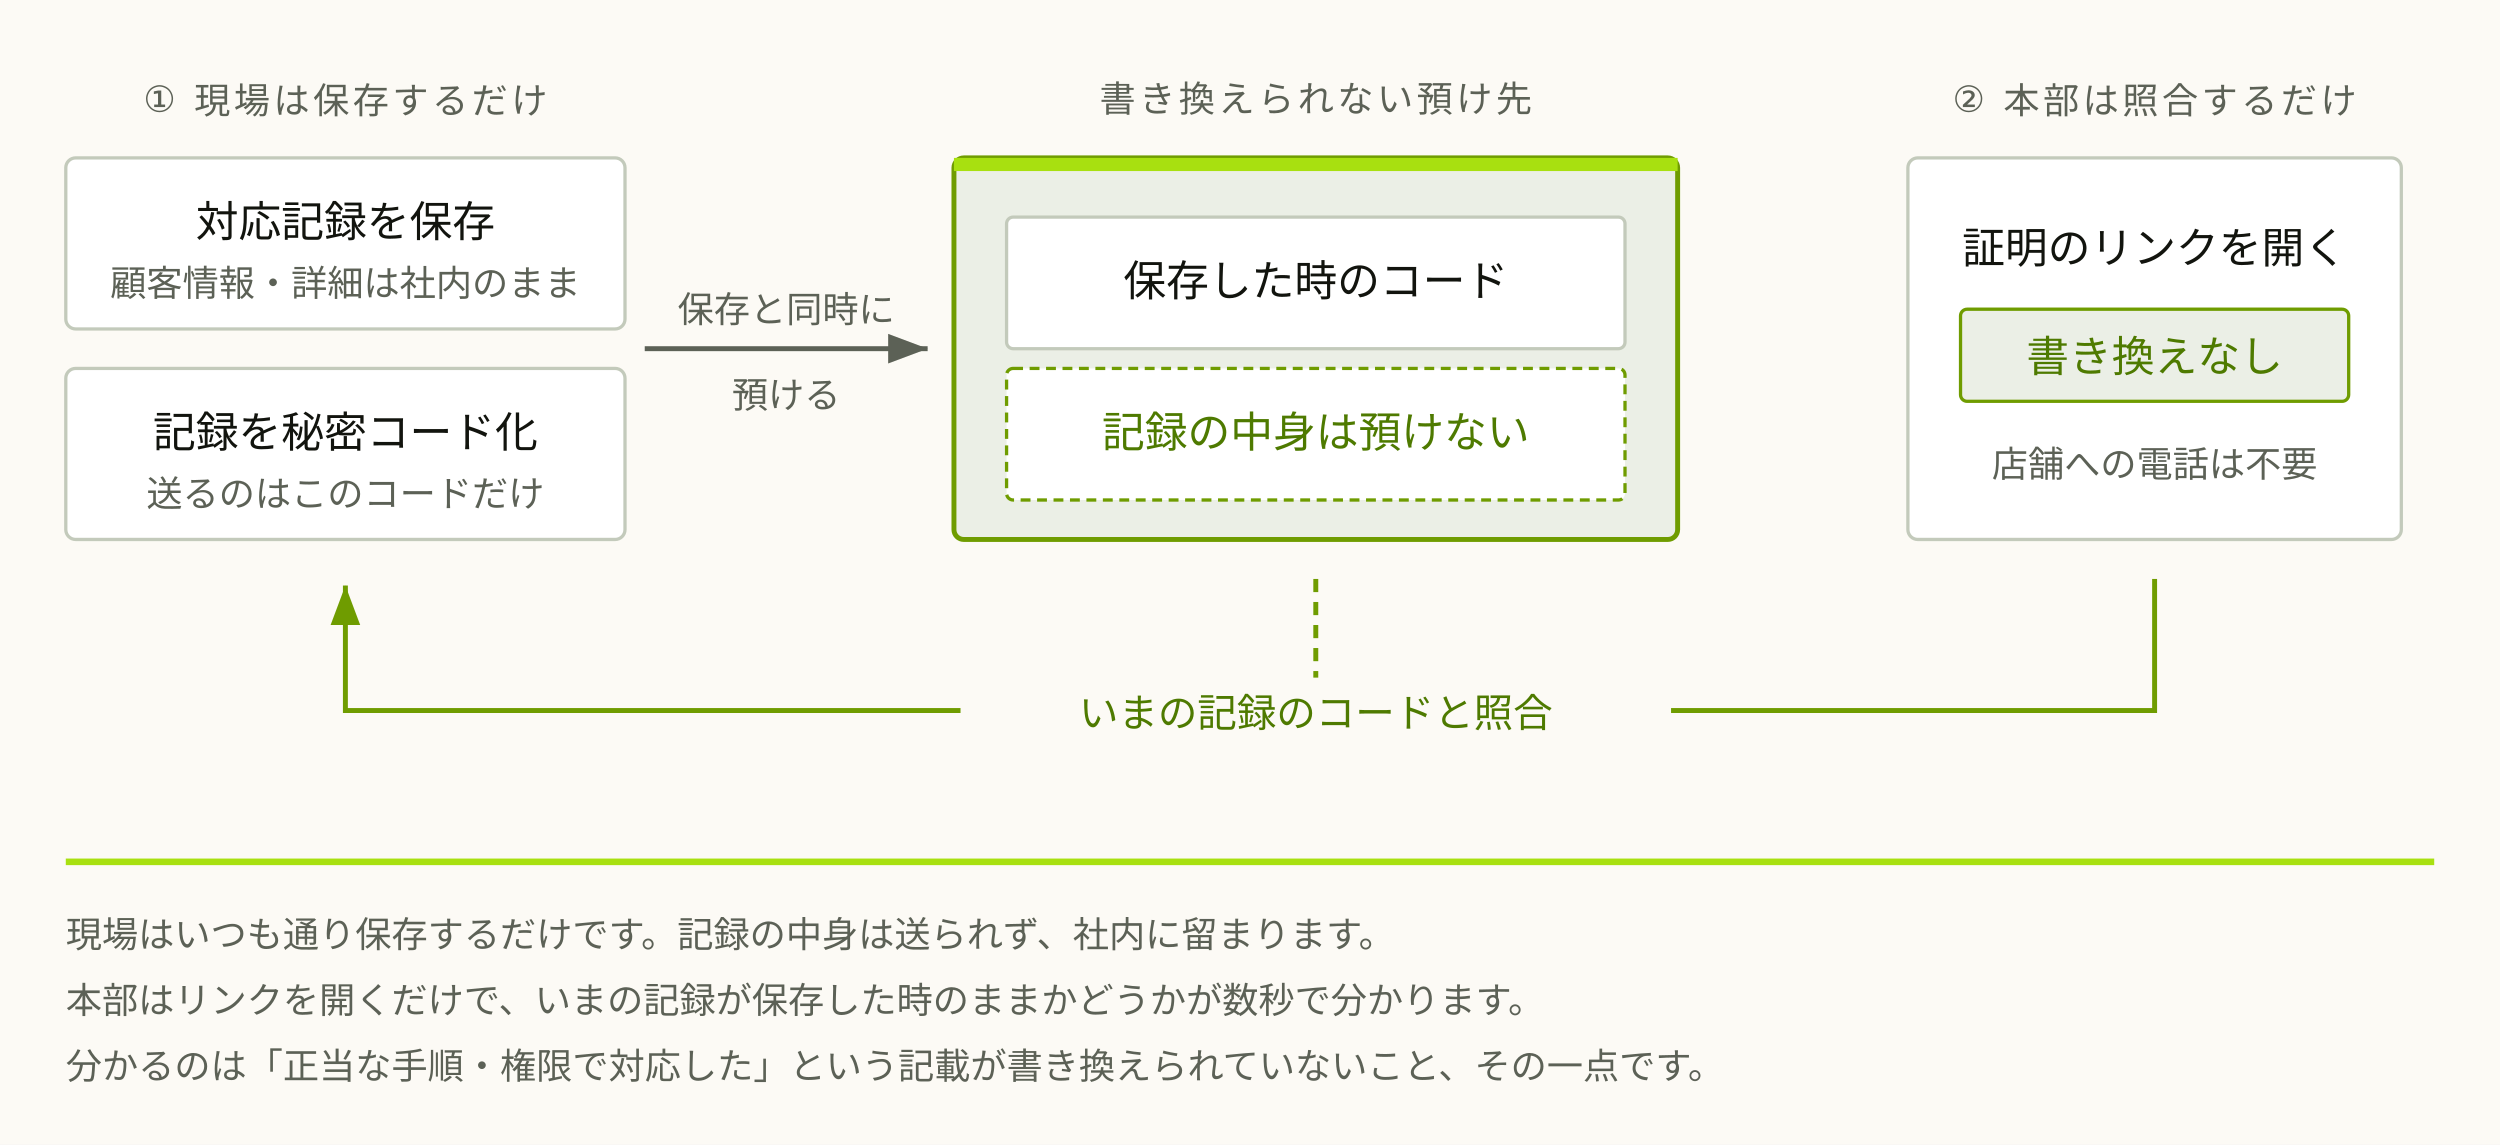
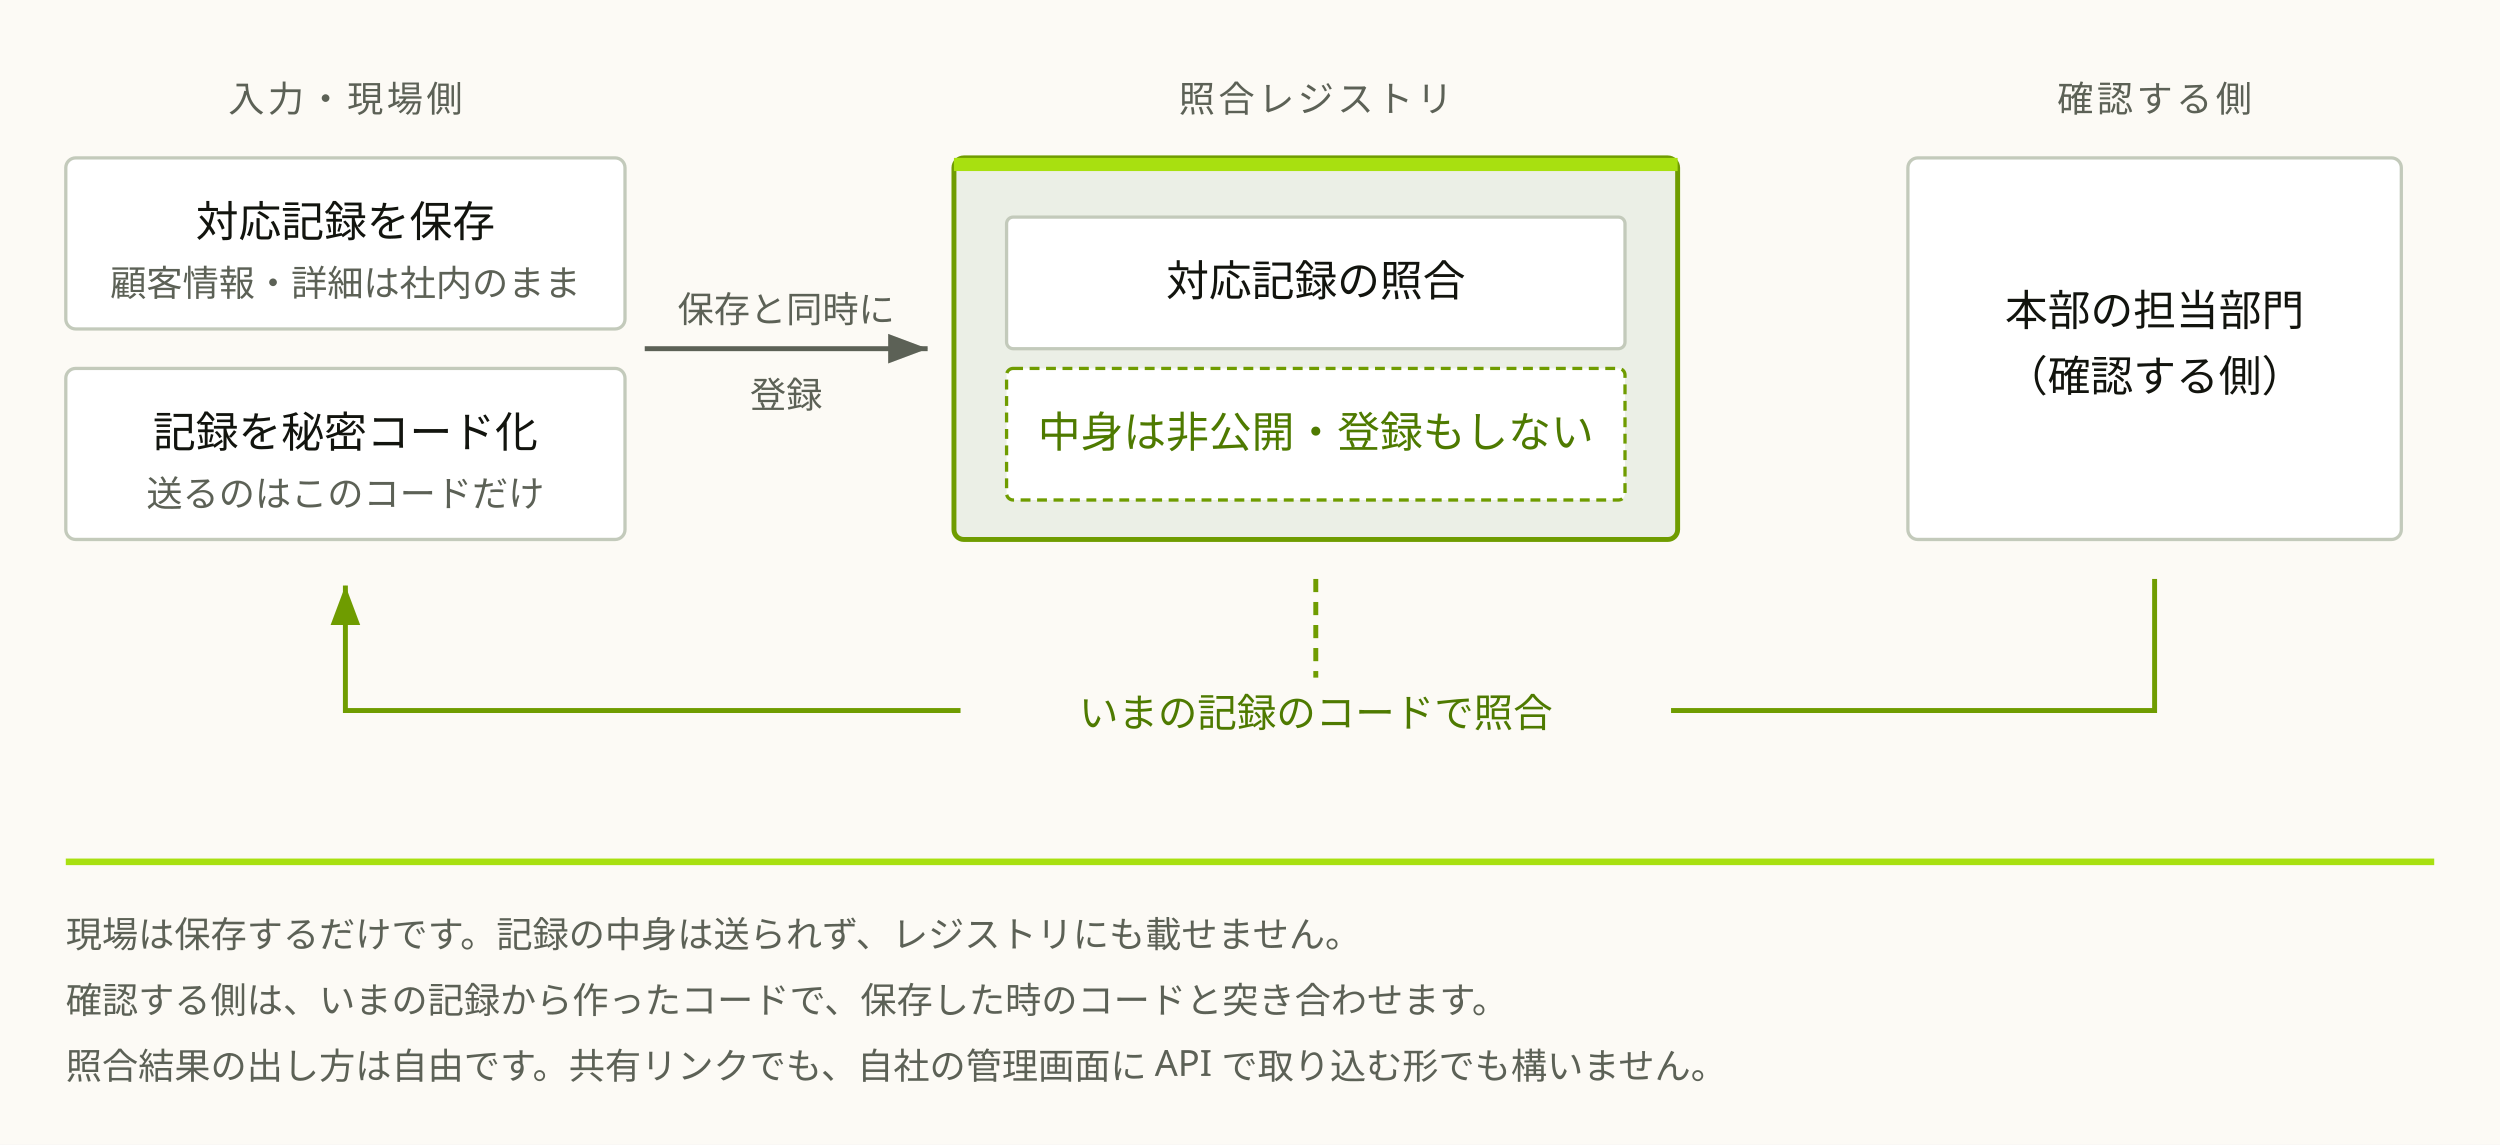
<svg xmlns="http://www.w3.org/2000/svg" viewBox="0 0 760 348" width="760" height="348" role="img" aria-labelledby="fig1title fig1desc">
  <defs>
    <style>
.t{font-family:"Space Grotesk","Noto Sans JP","Hiragino Sans","Yu Gothic",sans-serif}
.lbl{font-family:"Space Grotesk","Noto Sans JP","Hiragino Sans",sans-serif;font-size:11px;letter-spacing:1.05px;fill:#5c6156}
</style>
    <marker id="ir-ah" markerWidth="9" markerHeight="9" refX="8" refY="3" orient="auto">
      <path d="M0,0 L8,3 L0,6 z" fill="#5c6156" />
    </marker>
    <marker id="ir-ah2" markerWidth="9" markerHeight="9" refX="8" refY="3" orient="auto">
      <path d="M0,0 L8,3 L0,6 z" fill="#6f9c00" />
    </marker>
  </defs>
  <rect x="0" y="0" width="760" height="348" fill="#fcfaf5" />
-   <text class="lbl" x="105" y="34" text-anchor="middle">① 現場は保存するだけ</text>
+   <text class="lbl" x="105" y="34" text-anchor="middle">入力・現場側</text>
  <rect x="20" y="48" width="170" height="52" rx="3" fill="#ffffff" stroke="#c3cabb" stroke-width="1" />
  <text class="t" x="105" y="72" text-anchor="middle" font-size="13" fill="#12140e">対応記録を保存</text>
  <text class="t" x="105" y="90" text-anchor="middle" font-size="11" fill="#5c6156">顧客情報・詳細は社内のまま</text>
  <rect x="20" y="112" width="170" height="52" rx="3" fill="#ffffff" stroke="#c3cabb" stroke-width="1" />
  <text class="t" x="105" y="136" text-anchor="middle" font-size="13" fill="#12140e">記録を秘密コード化</text>
  <text class="t" x="105" y="154" text-anchor="middle" font-size="11" fill="#5c6156">送るのはこのコードだけ</text>
-   <text class="lbl" x="400" y="34" text-anchor="middle">書き換えられない預け先</text>
+   <text class="lbl" x="400" y="34" text-anchor="middle">照合レジストリ</text>
  <rect x="290" y="48" width="220" height="116" rx="3" fill="#ebefe6" stroke="#6f9c00" stroke-width="1.5" />
  <rect x="290" y="48" width="220" height="4" fill="#a8e010" />
  <rect x="306" y="66" width="188" height="40" rx="2" fill="#ffffff" stroke="#c3cabb" stroke-width="1" />
-   <text class="t" x="400" y="90" text-anchor="middle" font-size="13" fill="#12140e">保存した時のコード</text>
+   <text class="t" x="400" y="90" text-anchor="middle" font-size="13" fill="#12140e">対応記録の照合</text>
  <rect x="306" y="112" width="188" height="40" rx="2" fill="#ffffff" stroke="#6f9c00" stroke-width="1" stroke-dasharray="3 2" />
-   <text class="t" x="400" y="136" text-anchor="middle" font-size="13" fill="#4e7a00">記録の中身は預けない</text>
-   <text class="lbl" x="655" y="34" text-anchor="middle">② 本部は照合するだけ</text>
+   <text class="t" x="400" y="136" text-anchor="middle" font-size="13" fill="#4e7a00">中身は非公開・登録もしない</text>
+   <text class="lbl" x="655" y="34" text-anchor="middle">確認する側</text>
  <rect x="580" y="48" width="150" height="116" rx="3" fill="#ffffff" stroke="#c3cabb" stroke-width="1" />
-   <text class="t" x="655" y="80" text-anchor="middle" font-size="13" fill="#12140e">証明のリンクを開く</text>
-   <rect x="596" y="94" width="118" height="28" rx="2" fill="#ebefe6" stroke="#6f9c00" stroke-width="1" />
-   <text class="t" x="655" y="113" text-anchor="middle" font-size="13" fill="#4e7a00">書き換えなし</text>
-   <text class="t" x="655" y="145" text-anchor="middle" font-size="11" fill="#5c6156">店舗への電話は不要</text>
+   <text class="t" x="655" y="99" text-anchor="middle" font-size="13" fill="#12140e">本部の担当部門</text>
+   <text class="t" x="655" y="119" text-anchor="middle" font-size="13" fill="#12140e">（確認する側）</text>
  <line x1="196" y1="106" x2="282" y2="106" stroke="#5c6156" stroke-width="1.5" marker-end="url(#ir-ah)" />
  <text class="t" x="239" y="98" text-anchor="middle" font-size="11" fill="#5c6156">保存と同時に</text>
-   <text class="t" x="239" y="124" text-anchor="middle" font-size="11" fill="#5c6156">預ける</text>
+   <text class="t" x="239" y="124" text-anchor="middle" font-size="11" fill="#5c6156">登録</text>
  <path d="M655 176 L655 216 L105 216 L105 178" fill="none" stroke="#6f9c00" stroke-width="1.5" marker-end="url(#ir-ah2)" />
  <line x1="400" y1="176" x2="400" y2="216" stroke="#6f9c00" stroke-width="1.5" stroke-dasharray="4 3" />
  <rect x="292" y="206" width="216" height="20" fill="#fcfaf5" />
-   <text class="t" x="400" y="221" text-anchor="middle" font-size="12" fill="#4e7a00">いまの記録のコードと照合</text>
+   <text class="t" x="400" y="221" text-anchor="middle" font-size="12" fill="#4e7a00">いまの記録のコードで照合</text>
  <line x1="20" y1="262" x2="740" y2="262" stroke="#a8e010" stroke-width="2" />
-   <text class="t" x="20" y="288" font-size="11" fill="#5c6156">現場はいつも通り保存するだけです。記録の中身は送られず、社内に留まります。</text>
-   <text class="t" x="20" y="308" font-size="11" fill="#5c6156">本部はリンクを開くだけで、いまの記録が保存した時のままかどうかが数秒で分かります。</text>
-   <text class="t" x="20" y="328" font-size="11" fill="#5c6156">分かるのは「正当な手順・権限で対応した」という記載が書き換えられていないこと、その一点です。</text>
+   <text class="t" x="20" y="288" font-size="11" fill="#5c6156">現場は保存するだけです。記録の中身は送られず、レジストリにも載せません。</text>
+   <text class="t" x="20" y="308" font-size="11" fill="#5c6156">確認する側は、いまの記録から作ったコードで、保存した時のコードと突き合わせます。</text>
+   <text class="t" x="20" y="328" font-size="11" fill="#5c6156">照合結果の出し方は自由です。共有リンクでも、自社の管理画面に API で取り込む形でも構いません。</text>
</svg>
